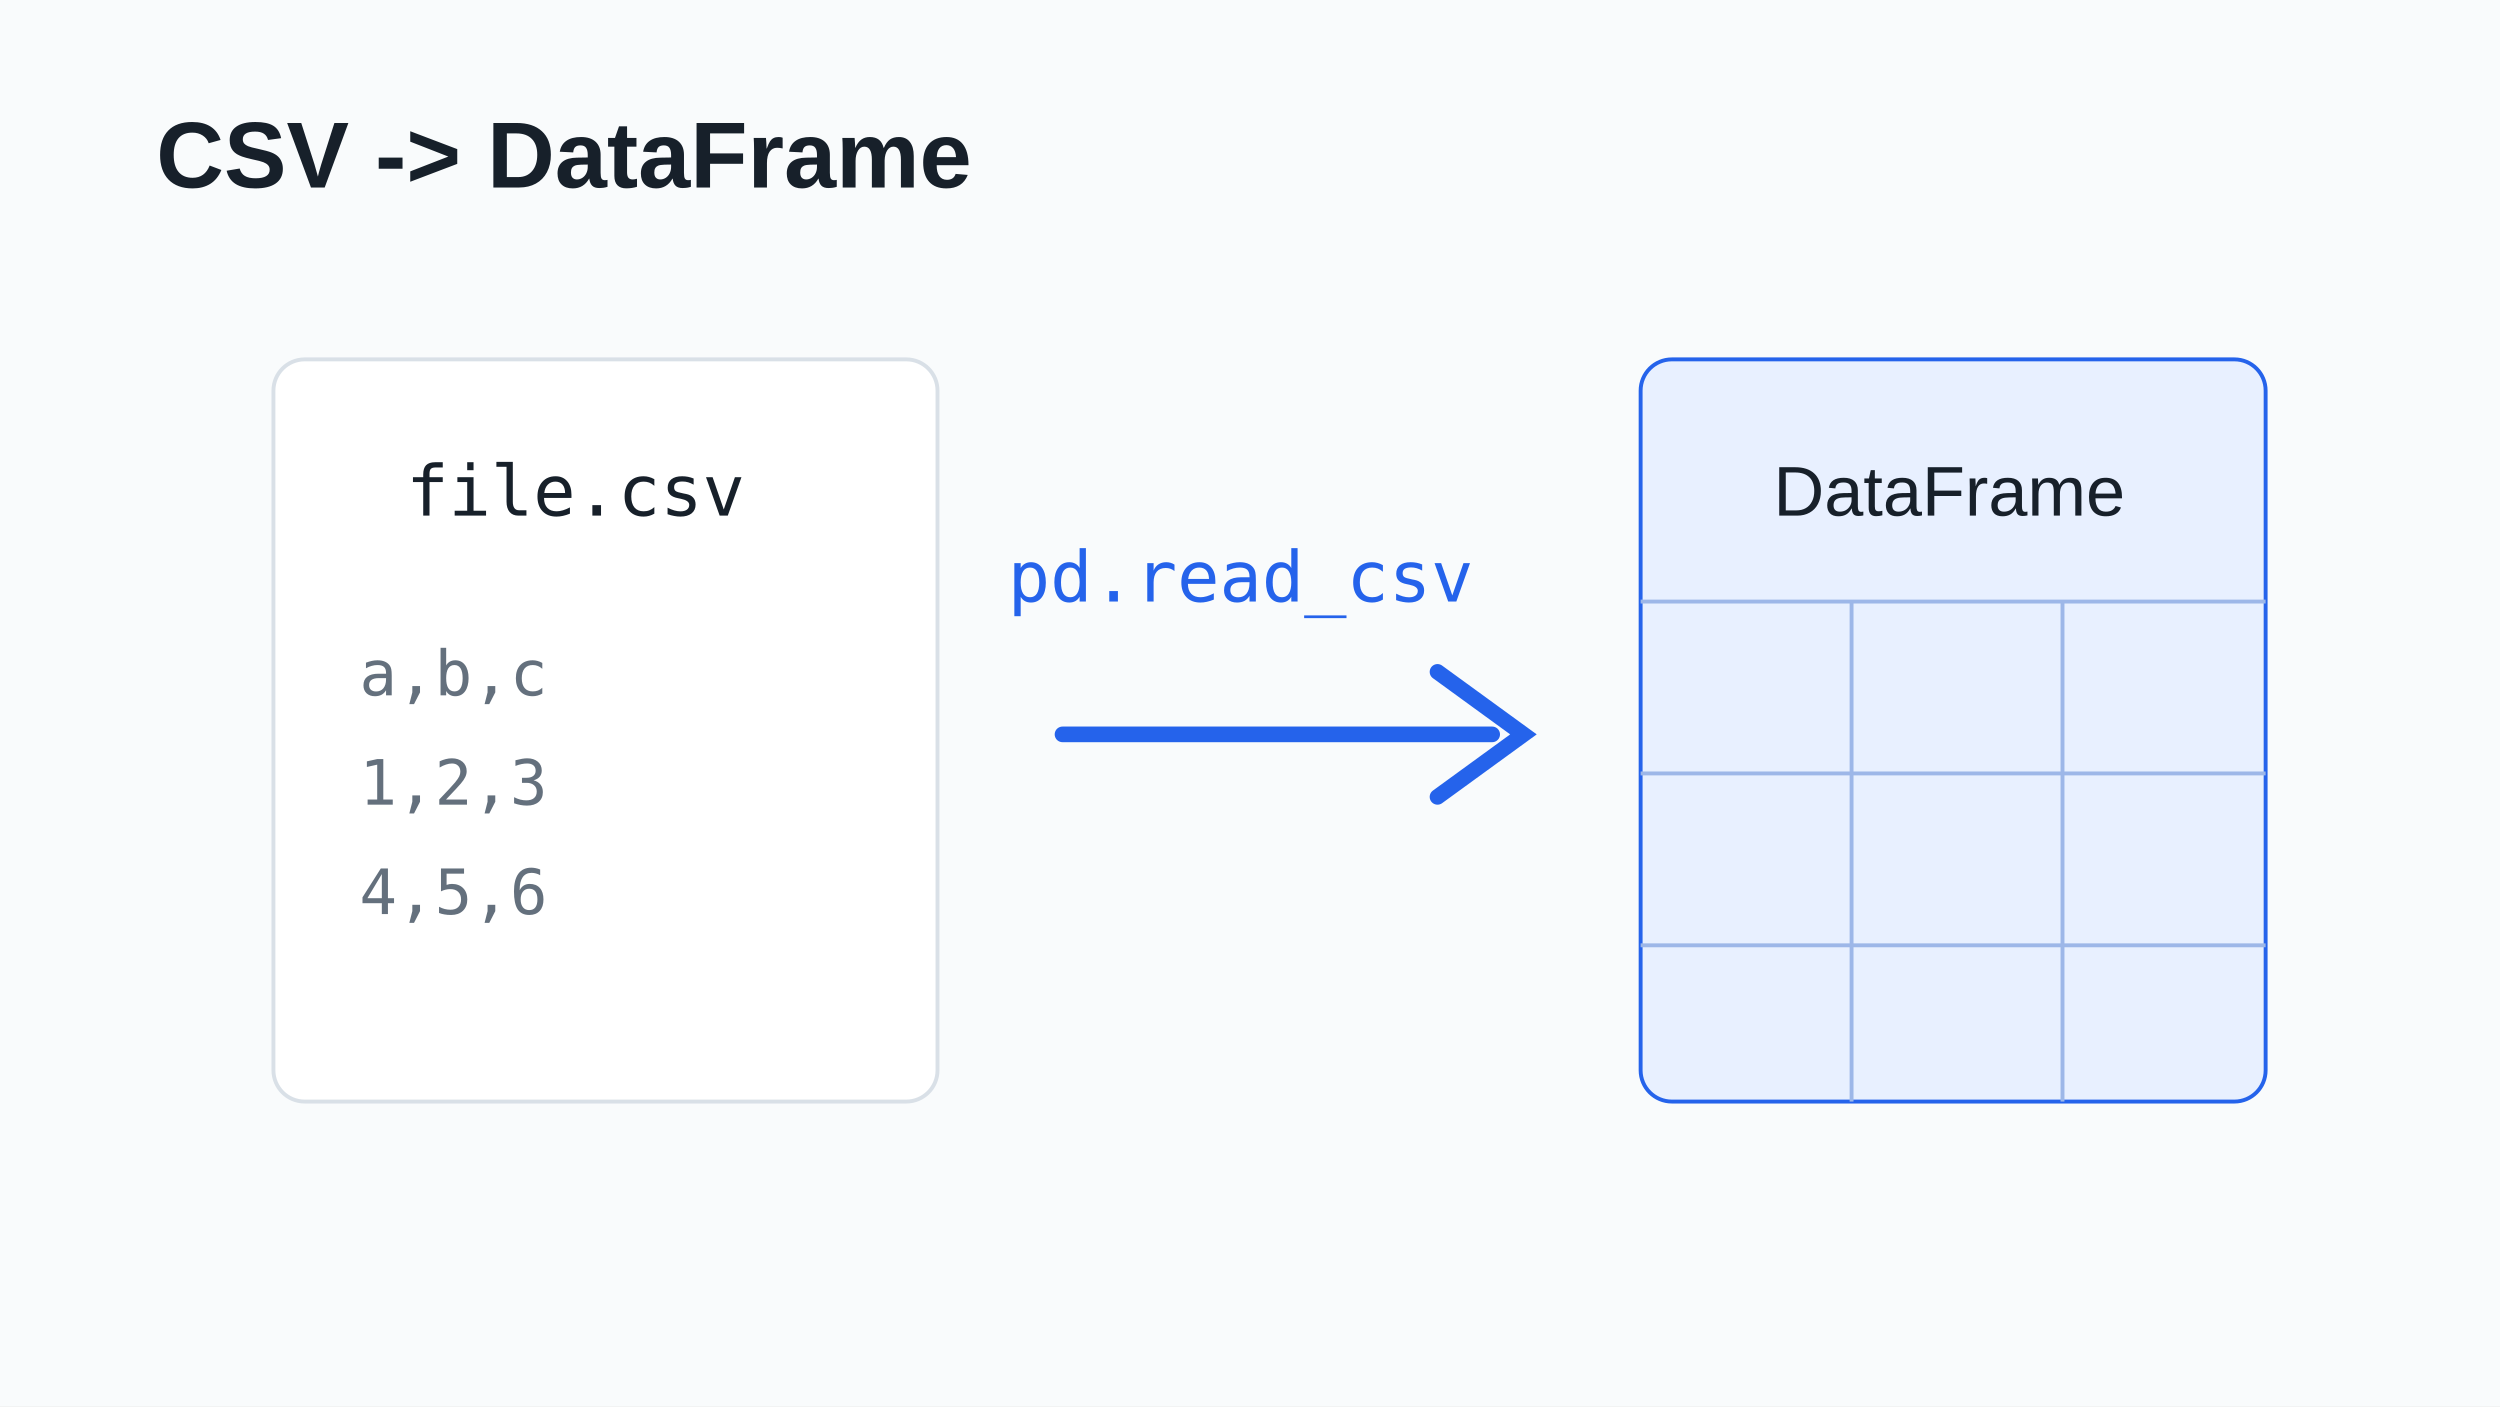
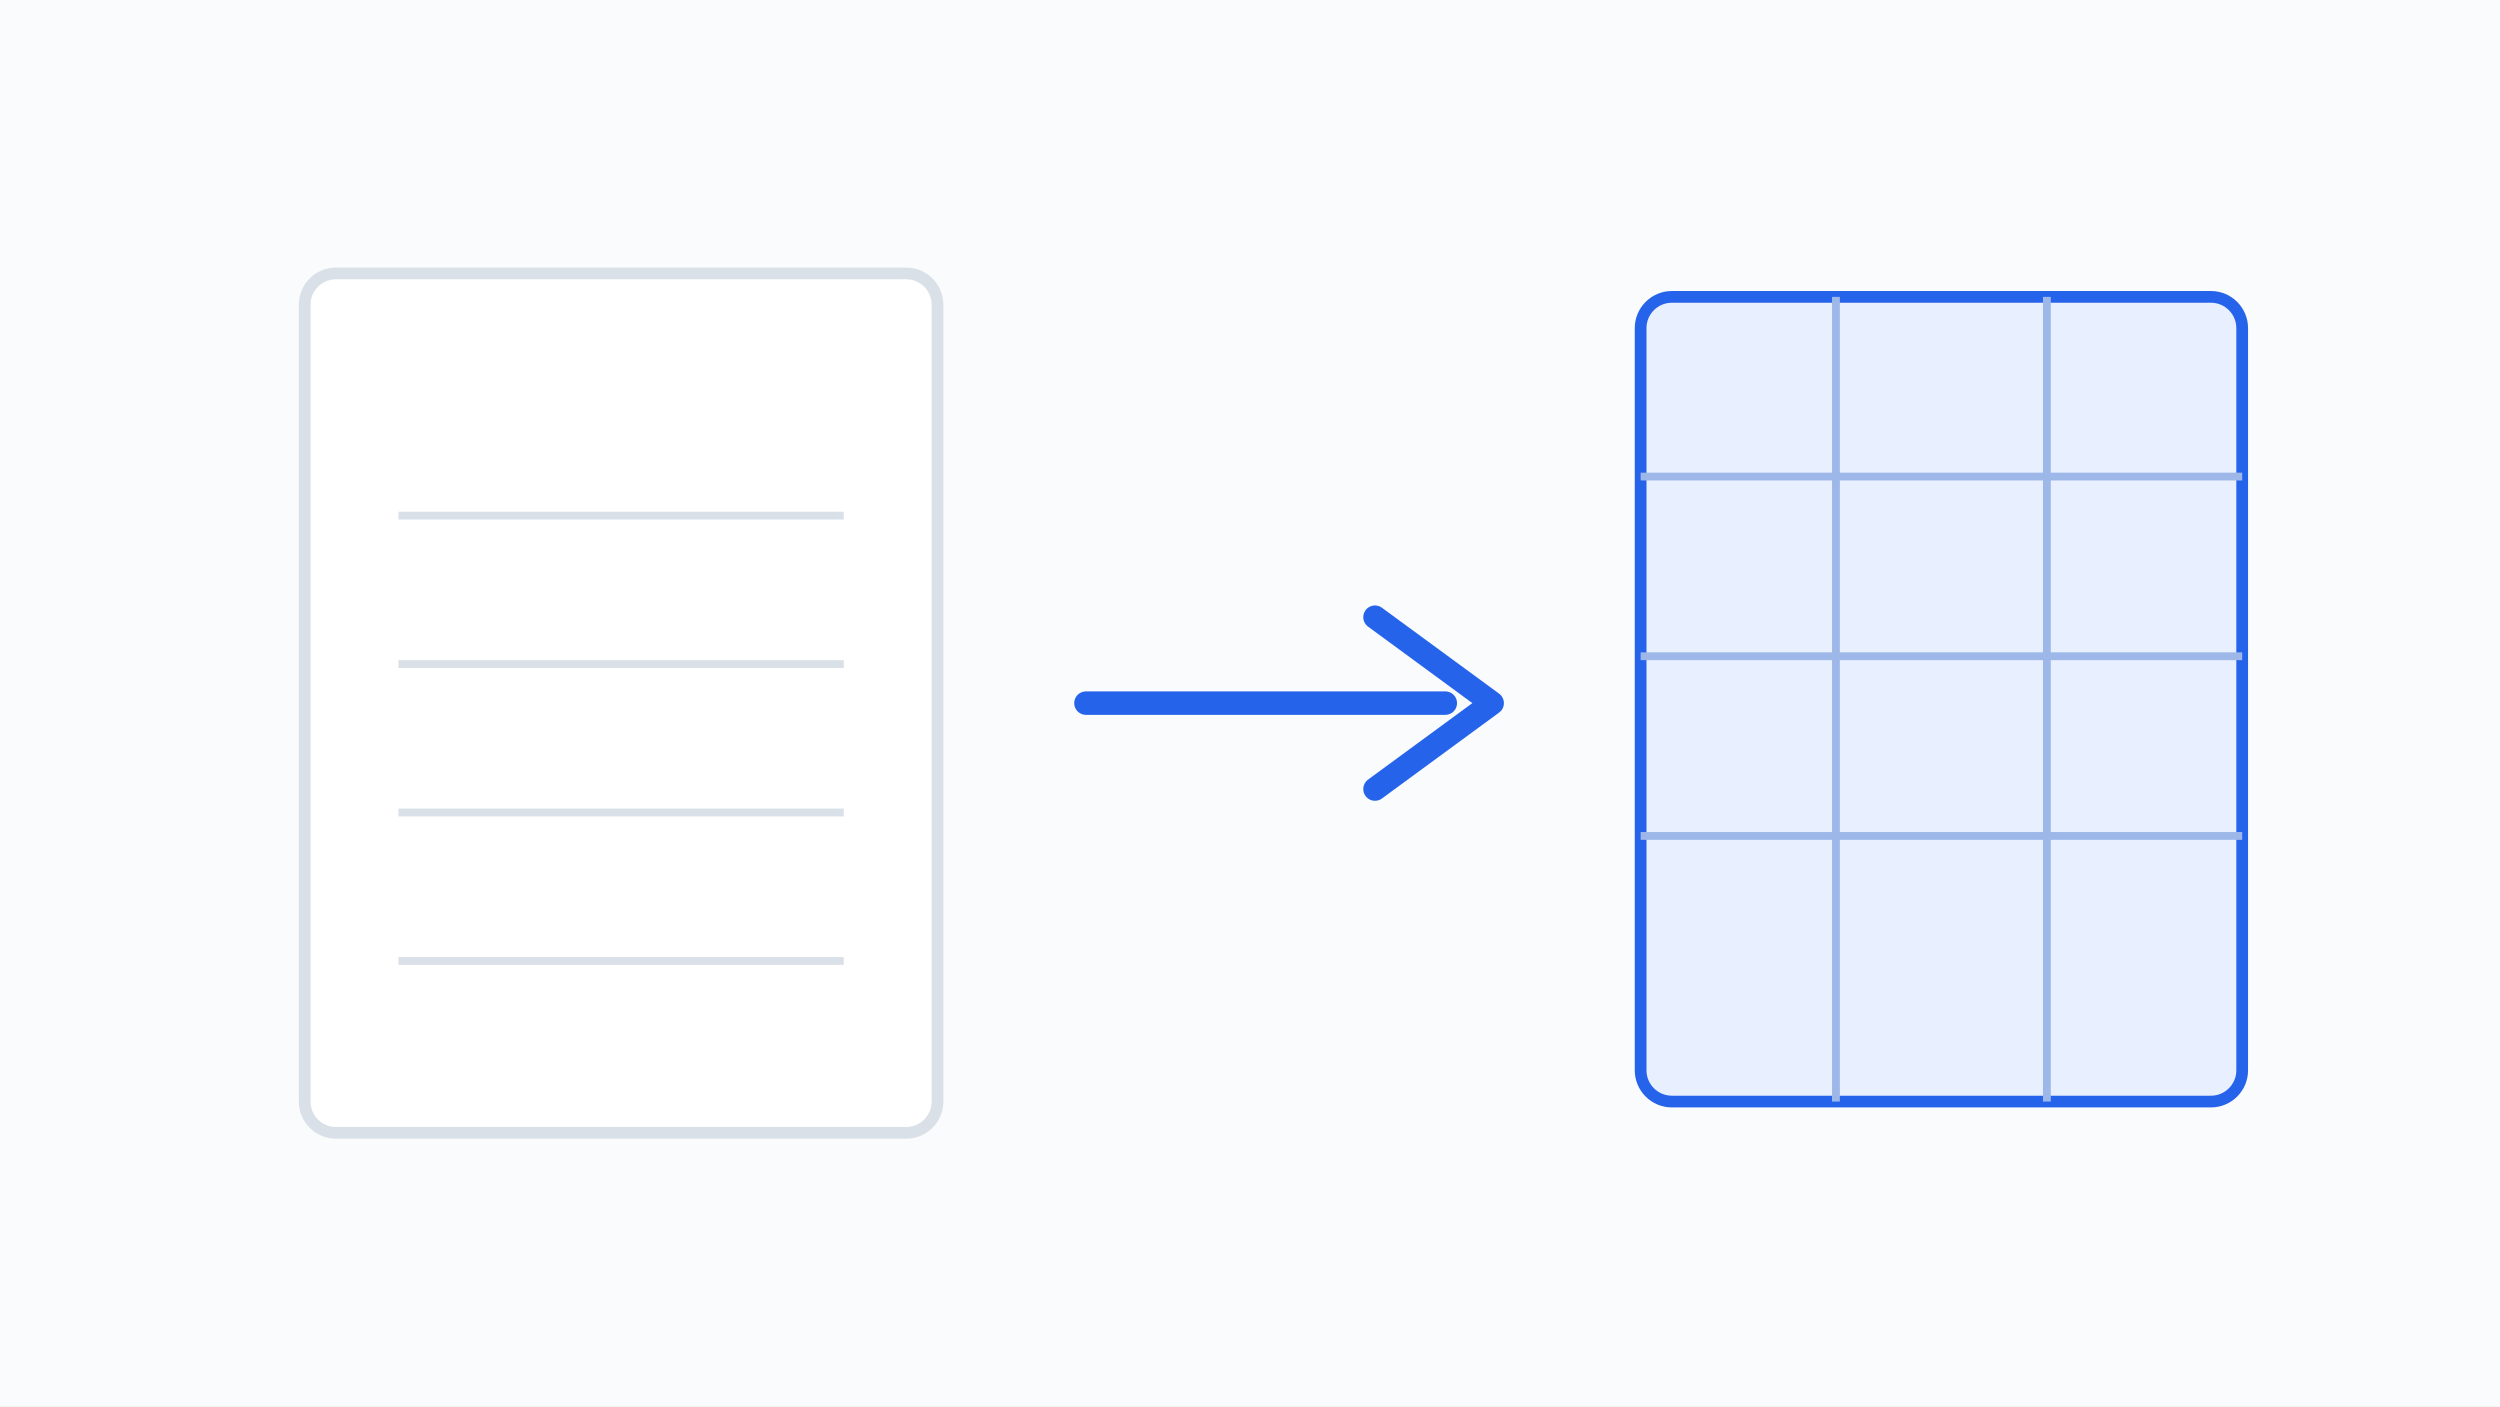
- <svg xmlns="http://www.w3.org/2000/svg" viewBox="0 0 640 360" role="img" aria-label="CSV в DataFrame">
+ <svg xmlns="http://www.w3.org/2000/svg" viewBox="0 0 640 360" role="img" aria-label="Схема загрузки таблицы">
  <rect width="640" height="360" fill="#f9fbfc" />
-   <text x="40" y="48" font-family="Arial" font-size="24" font-weight="700" fill="#17202a">CSV -&gt; DataFrame</text>
-   <rect x="70" y="92" width="170" height="190" rx="8" fill="#ffffff" stroke="#d9e0e7" />
-   <text x="104" y="132" font-family="Consolas" font-size="18" fill="#17202a">file.csv</text>
-   <text x="92" y="178" font-family="Consolas" font-size="16" fill="#64707d">a,b,c</text>
-   <text x="92" y="206" font-family="Consolas" font-size="16" fill="#64707d">1,2,3</text>
-   <text x="92" y="234" font-family="Consolas" font-size="16" fill="#64707d">4,5,6</text>
-   <path d="M272 188h110" stroke="#2563eb" stroke-width="4" stroke-linecap="round" />
-   <path d="M368 172l22 16-22 16" fill="none" stroke="#2563eb" stroke-width="4" stroke-linecap="round" />
-   <text x="258" y="154" font-family="Consolas" font-size="18" fill="#2563eb">pd.read_csv</text>
-   <rect x="420" y="92" width="160" height="190" rx="8" fill="#e8f0ff" stroke="#2563eb" />
-   <text x="454" y="132" font-family="Arial" font-size="18" fill="#17202a">DataFrame</text>
-   <path d="M420 154h160M420 198h160M420 242h160M474 154v128M528 154v128" stroke="#9db7e8" />
+   <rect x="78" y="70" width="162" height="220" rx="8" fill="#ffffff" stroke="#d9e0e7" stroke-width="3" />
+   <g stroke="#d9e0e7" stroke-width="2">
+     <path d="M102 132h114M102 170h114M102 208h114M102 246h114" />
+   </g>
+   <path d="M278 180h92" stroke="#2563eb" stroke-width="6" stroke-linecap="round" />
+   <path d="M352 158l30 22-30 22" fill="none" stroke="#2563eb" stroke-width="6" stroke-linecap="round" stroke-linejoin="round" />
+   <rect x="420" y="76" width="154" height="206" rx="8" fill="#e8f0ff" stroke="#2563eb" stroke-width="3" />
+   <g stroke="#9db7e8" stroke-width="2">
+     <path d="M420 122h154M420 168h154M420 214h154M470 76v206M524 76v206" />
+   </g>
</svg>
